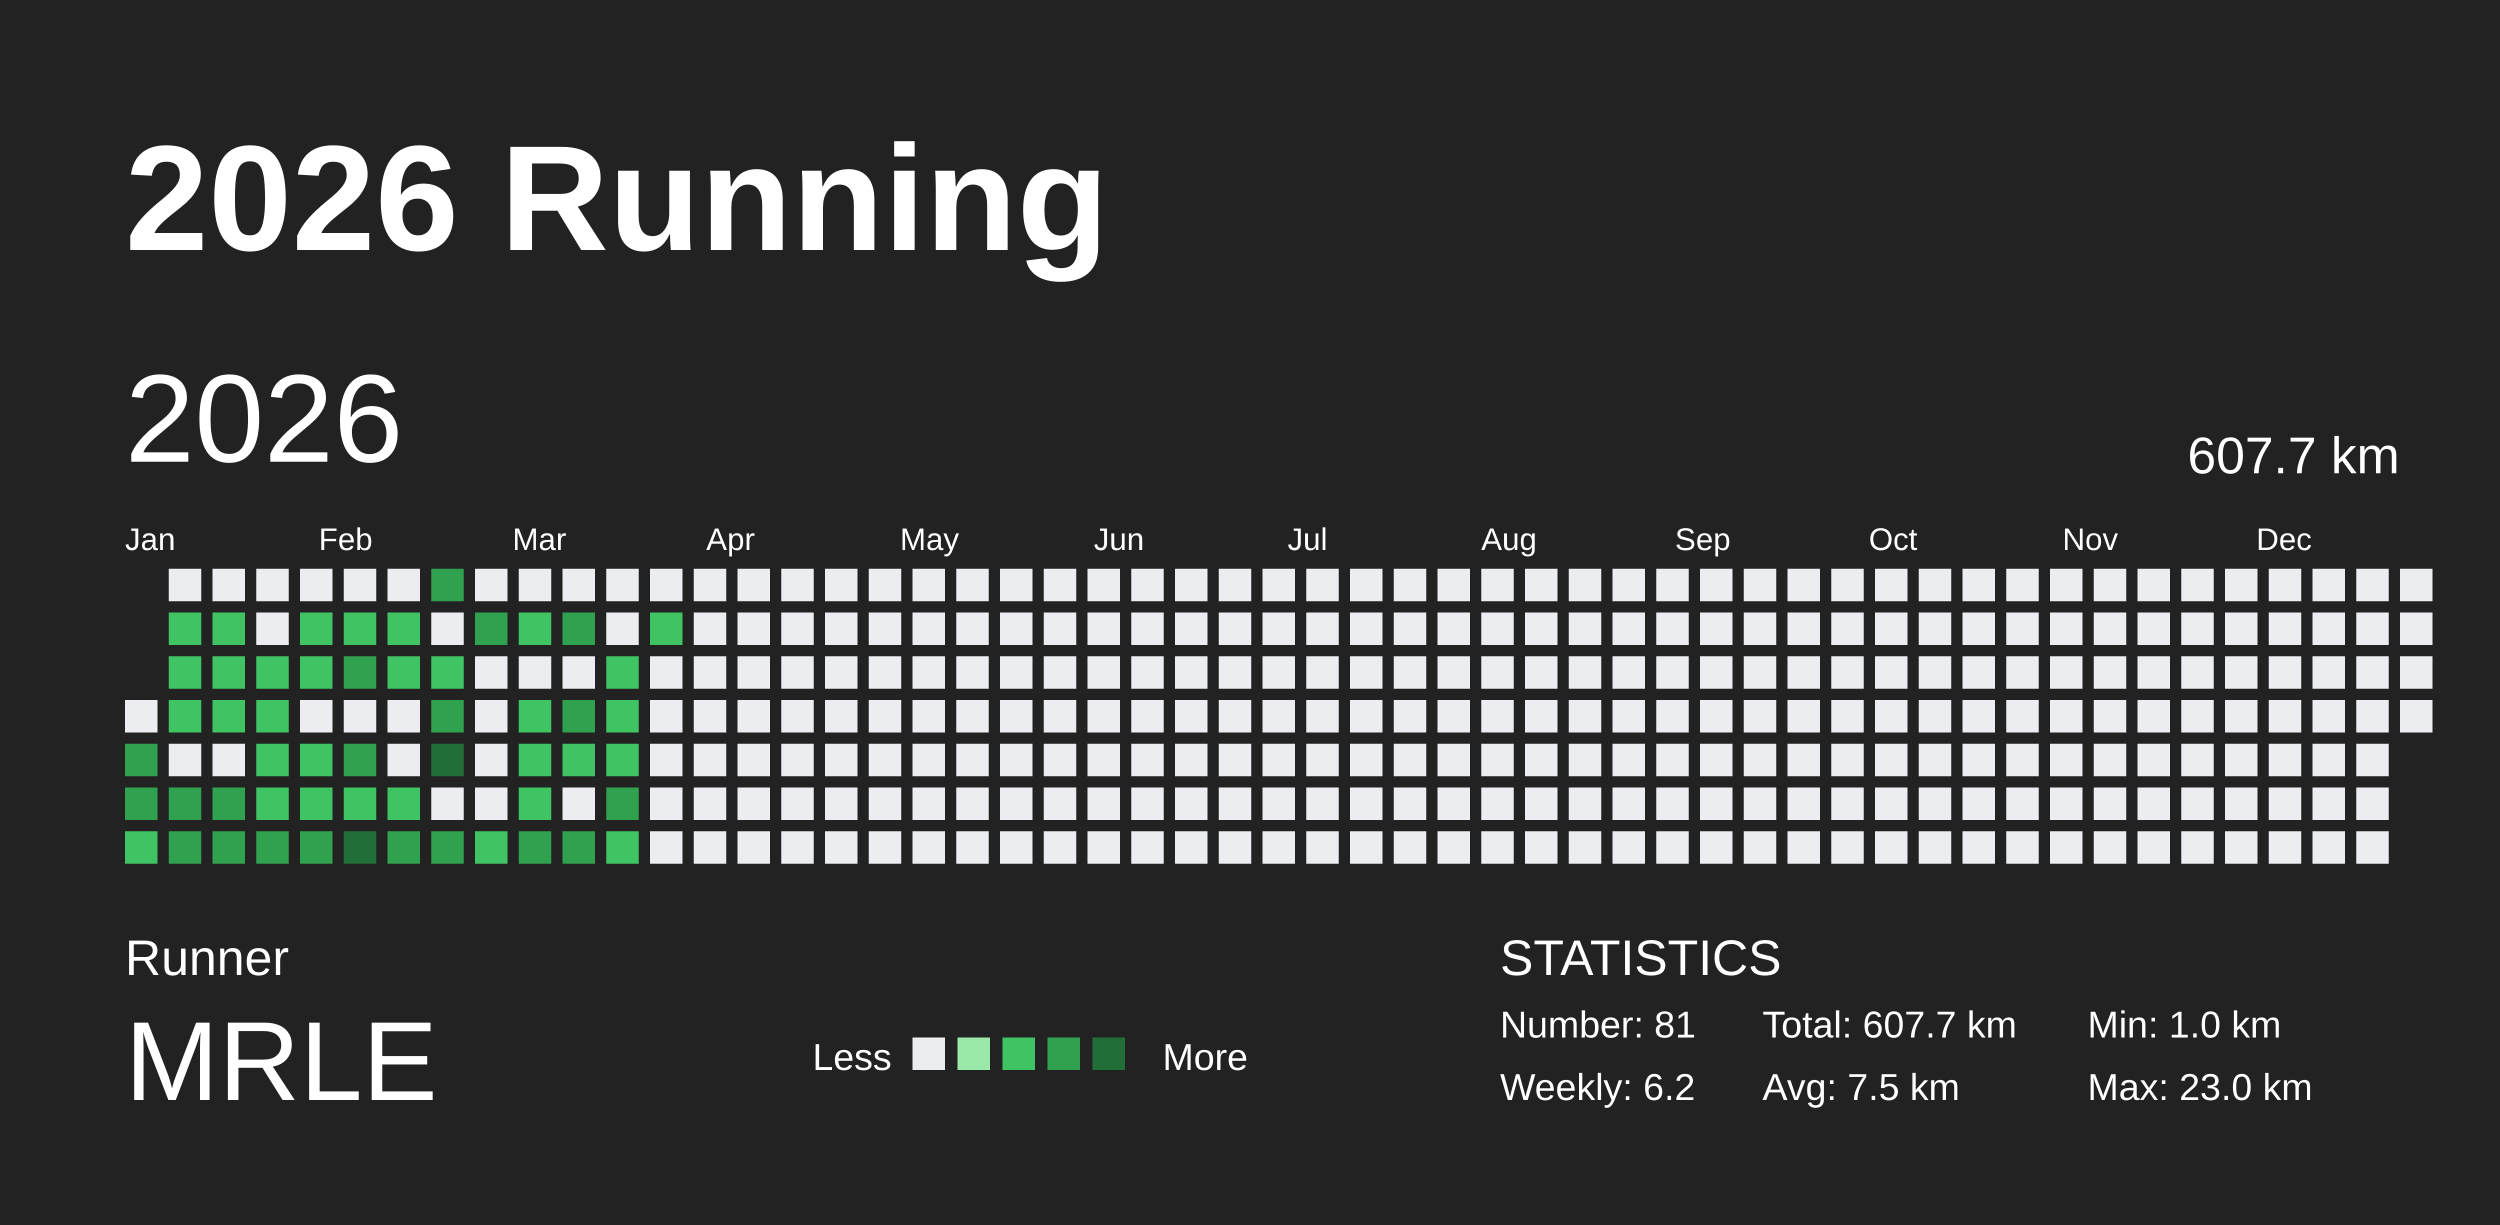
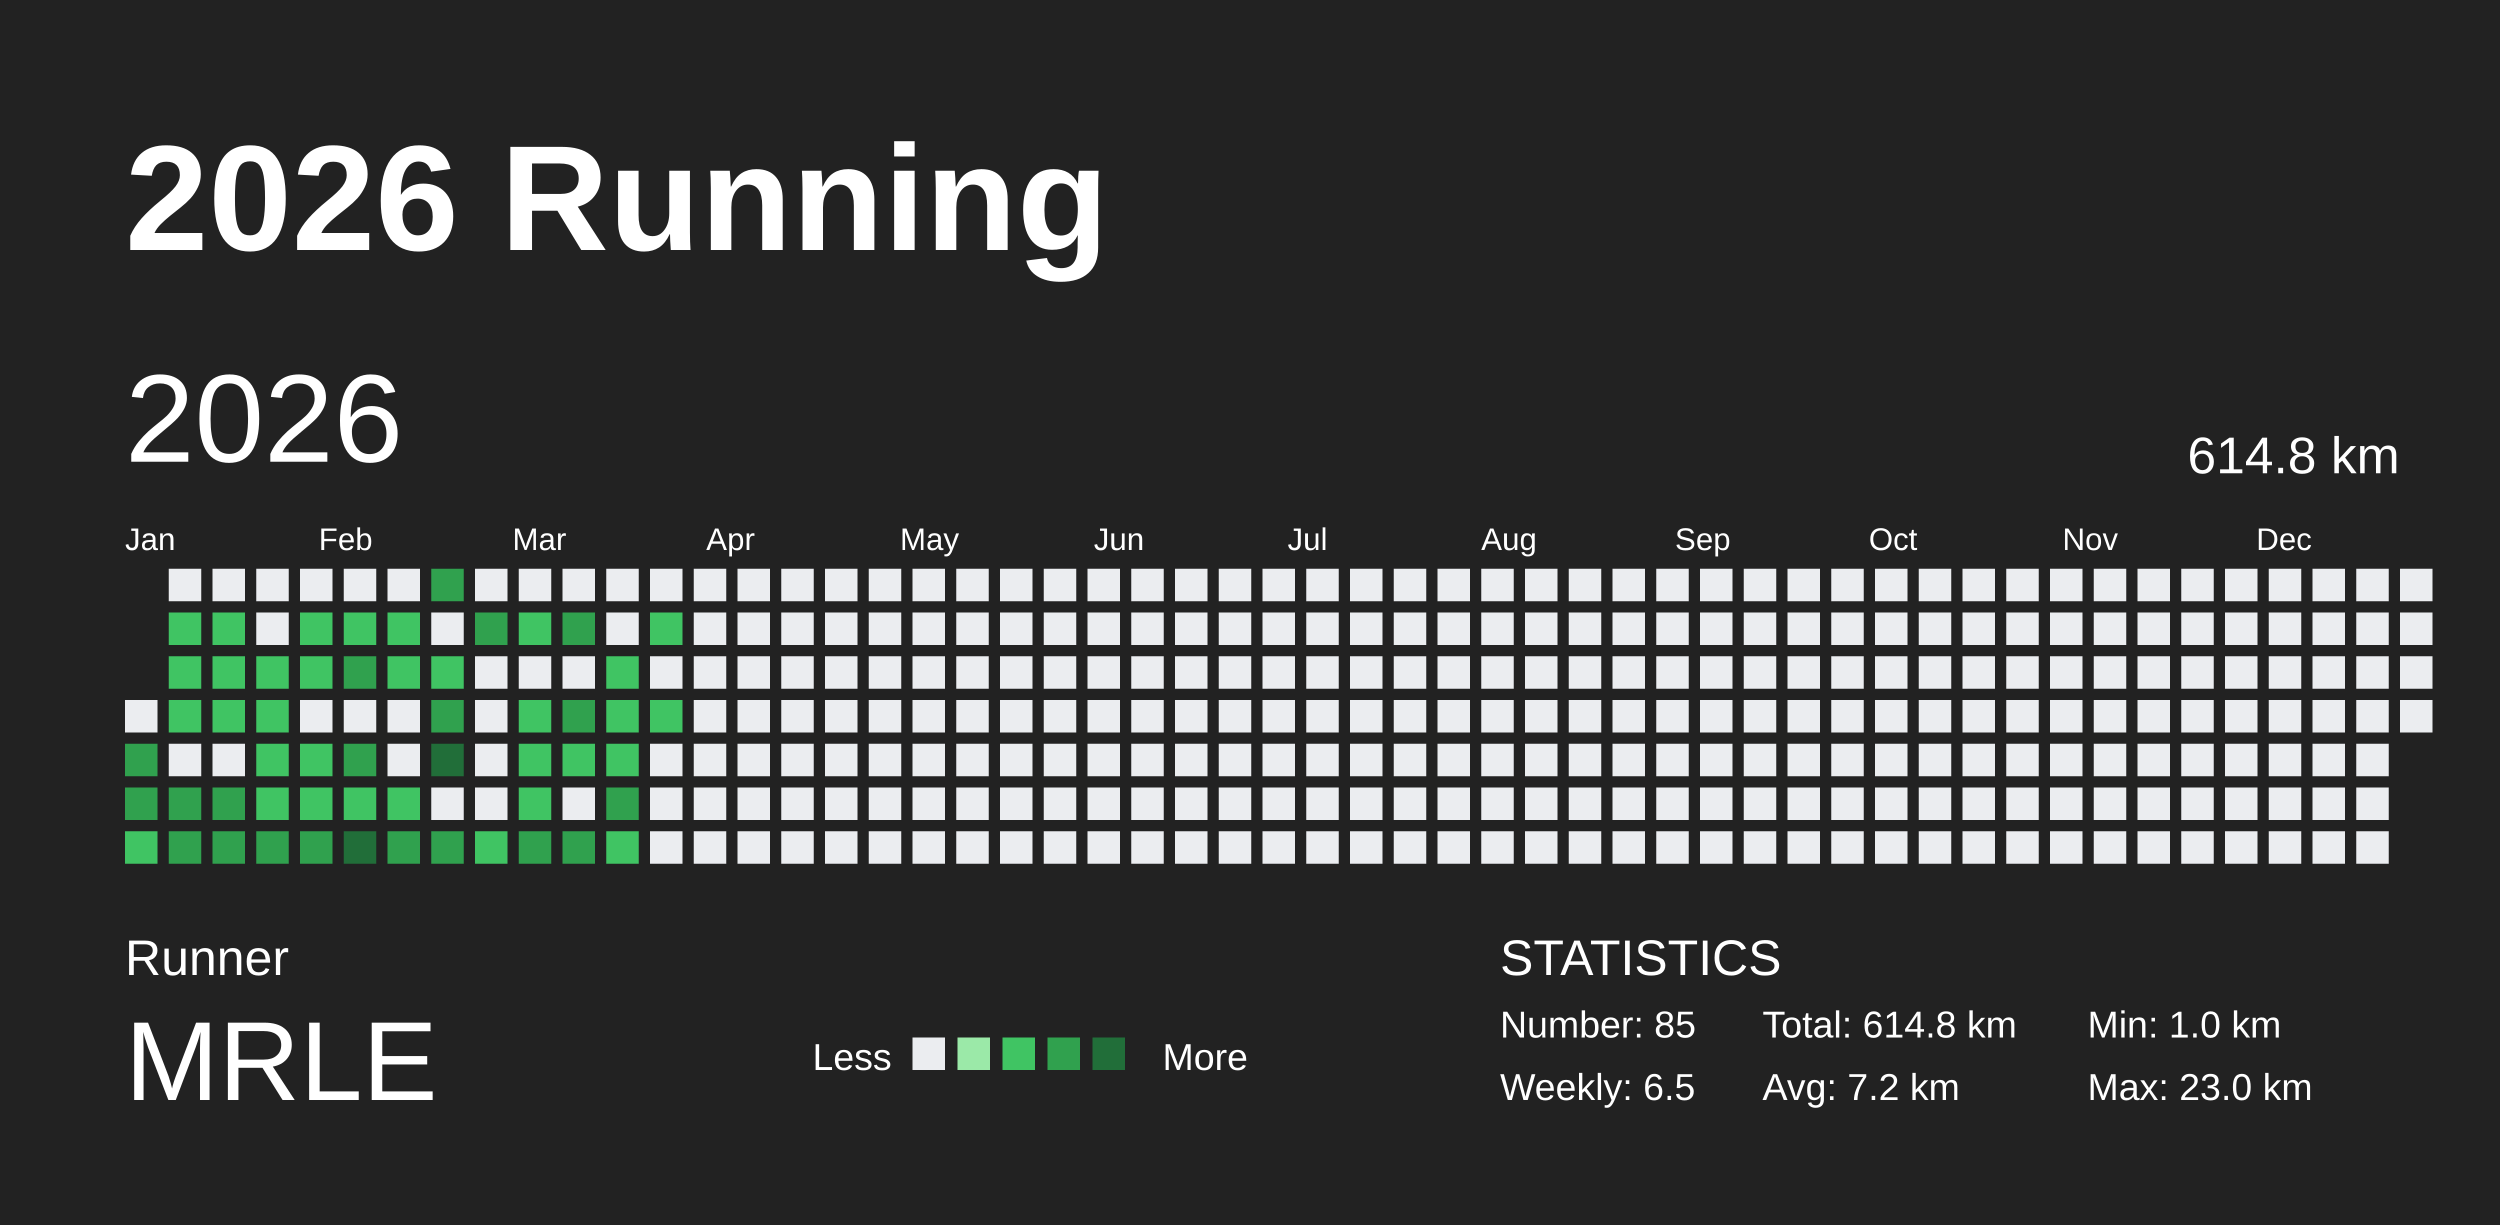
<svg xmlns="http://www.w3.org/2000/svg" baseProfile="full" height="98mm" version="1.1" viewBox="0,0,200,98" width="200mm">
  <defs />
  <rect fill="#222222" height="98" width="200" x="0" y="0" />
  <text fill="#FFFFFF" style="font-size:12px; font-family:Arial; font-weight:bold;" x="10" y="20">2026 Running</text>
  <text fill="#FFFFFF" style="font-size:4px; font-family:Arial" x="10" y="78">Runner</text>
  <text fill="#FFFFFF" style="font-size:9px; font-family:Arial" x="10" y="88">MRLE</text>
  <text fill="#FFFFFF" style="font-size:3px; font-family:Arial" x="65" y="85.6">Less</text>
  <rect fill="#ebedf0" height="2.6" width="2.6" x="73" y="83" />
  <rect fill="#9be9a8" height="2.6" width="2.6" x="76.6" y="83" />
  <rect fill="#40c463" height="2.6" width="2.6" x="80.2" y="83" />
  <rect fill="#30a14e" height="2.6" width="2.6" x="83.8" y="83" />
  <rect fill="#216e39" height="2.6" width="2.6" x="87.4" y="83" />
  <text fill="#FFFFFF" style="font-size:3px; font-family:Arial" x="93" y="85.6">More</text>
  <text fill="#FFFFFF" style="font-size:4px; font-family:Arial" x="120" y="78">STATISTICS</text>
-   <text fill="#FFFFFF" style="font-size:3px; font-family:Arial" x="120" y="83">Number: 81</text>
-   <text fill="#FFFFFF" style="font-size:3px; font-family:Arial" x="120" y="88">Weekly: 6.2</text>
-   <text fill="#FFFFFF" style="font-size:3px; font-family:Arial" x="141" y="83">Total: 607.7 km</text>
-   <text fill="#FFFFFF" style="font-size:3px; font-family:Arial" x="141" y="88">Avg: 7.5 km</text>
+   <text fill="#FFFFFF" style="font-size:3px; font-family:Arial" x="120" y="83">Number: 85</text>
+   <text fill="#FFFFFF" style="font-size:3px; font-family:Arial" x="120" y="88">Weekly: 6.5</text>
+   <text fill="#FFFFFF" style="font-size:3px; font-family:Arial" x="141" y="83">Total: 614.8 km</text>
+   <text fill="#FFFFFF" style="font-size:3px; font-family:Arial" x="141" y="88">Avg: 7.2 km</text>
  <text fill="#FFFFFF" style="font-size:3px; font-family:Arial" x="167" y="83">Min: 1.0 km</text>
  <text fill="#FFFFFF" style="font-size:3px; font-family:Arial" x="167" y="88">Max: 23.0 km</text>
  <text dominant-baseline="hanging" fill="#FFFFFF" style="font-size:10.0px; font-family:Arial;" x="10" y="30">2026</text>
-   <text dominant-baseline="hanging" fill="#FFFFFF" style="font-size:4.125px; font-family:Arial;" x="175" y="35">607.7 km</text>
+   <text dominant-baseline="hanging" fill="#FFFFFF" style="font-size:4.125px; font-family:Arial;" x="175" y="35">614.8 km</text>
  <text fill="#FFFFFF" style="font-size:2.5px; font-family:Arial" x="10.0" y="44">Jan</text>
  <text fill="#FFFFFF" style="font-size:2.5px; font-family:Arial" x="25.5" y="44">Feb</text>
  <text fill="#FFFFFF" style="font-size:2.5px; font-family:Arial" x="41.0" y="44">Mar</text>
  <text fill="#FFFFFF" style="font-size:2.5px; font-family:Arial" x="56.5" y="44">Apr</text>
  <text fill="#FFFFFF" style="font-size:2.5px; font-family:Arial" x="72.0" y="44">May</text>
  <text fill="#FFFFFF" style="font-size:2.5px; font-family:Arial" x="87.5" y="44">Jun</text>
  <text fill="#FFFFFF" style="font-size:2.5px; font-family:Arial" x="103.0" y="44">Jul</text>
  <text fill="#FFFFFF" style="font-size:2.5px; font-family:Arial" x="118.5" y="44">Aug</text>
  <text fill="#FFFFFF" style="font-size:2.5px; font-family:Arial" x="134.0" y="44">Sep</text>
  <text fill="#FFFFFF" style="font-size:2.5px; font-family:Arial" x="149.5" y="44">Oct</text>
  <text fill="#FFFFFF" style="font-size:2.5px; font-family:Arial" x="165.0" y="44">Nov</text>
  <text fill="#FFFFFF" style="font-size:2.5px; font-family:Arial" x="180.5" y="44">Dec</text>
  <rect fill="#ebedf0" height="2.6" width="2.6" x="10.0" y="56.0" />
  <rect fill="#30a14e" height="2.6" width="2.6" x="10.0" y="59.5" />
  <rect fill="#30a14e" height="2.6" width="2.6" x="10.0" y="63.0" />
  <rect fill="#40c463" height="2.6" width="2.6" x="10.0" y="66.5" />
  <rect fill="#ebedf0" height="2.6" width="2.6" x="13.5" y="45.5" />
  <rect fill="#40c463" height="2.6" width="2.6" x="13.5" y="49.0" />
  <rect fill="#40c463" height="2.6" width="2.6" x="13.5" y="52.5" />
  <rect fill="#40c463" height="2.6" width="2.6" x="13.5" y="56.0" />
  <rect fill="#ebedf0" height="2.6" width="2.6" x="13.5" y="59.5" />
  <rect fill="#30a14e" height="2.6" width="2.6" x="13.5" y="63.0" />
  <rect fill="#30a14e" height="2.6" width="2.6" x="13.5" y="66.5" />
  <rect fill="#ebedf0" height="2.6" width="2.6" x="17.0" y="45.5" />
  <rect fill="#40c463" height="2.6" width="2.6" x="17.0" y="49.0" />
  <rect fill="#40c463" height="2.6" width="2.6" x="17.0" y="52.5" />
  <rect fill="#40c463" height="2.6" width="2.6" x="17.0" y="56.0" />
  <rect fill="#ebedf0" height="2.6" width="2.6" x="17.0" y="59.5" />
  <rect fill="#30a14e" height="2.6" width="2.6" x="17.0" y="63.0" />
  <rect fill="#30a14e" height="2.6" width="2.6" x="17.0" y="66.5" />
  <rect fill="#ebedf0" height="2.6" width="2.6" x="20.5" y="45.5" />
  <rect fill="#ebedf0" height="2.6" width="2.6" x="20.5" y="49.0" />
  <rect fill="#40c463" height="2.6" width="2.6" x="20.5" y="52.5" />
  <rect fill="#40c463" height="2.6" width="2.6" x="20.5" y="56.0" />
  <rect fill="#40c463" height="2.6" width="2.6" x="20.5" y="59.5" />
  <rect fill="#40c463" height="2.6" width="2.6" x="20.5" y="63.0" />
  <rect fill="#30a14e" height="2.6" width="2.6" x="20.5" y="66.5" />
  <rect fill="#ebedf0" height="2.6" width="2.6" x="24.0" y="45.5" />
  <rect fill="#40c463" height="2.6" width="2.6" x="24.0" y="49.0" />
  <rect fill="#40c463" height="2.6" width="2.6" x="24.0" y="52.5" />
  <rect fill="#ebedf0" height="2.6" width="2.6" x="24.0" y="56.0" />
  <rect fill="#40c463" height="2.6" width="2.6" x="24.0" y="59.5" />
  <rect fill="#40c463" height="2.6" width="2.6" x="24.0" y="63.0" />
  <rect fill="#30a14e" height="2.6" width="2.6" x="24.0" y="66.5" />
  <rect fill="#ebedf0" height="2.6" width="2.6" x="27.5" y="45.5" />
  <rect fill="#40c463" height="2.6" width="2.6" x="27.5" y="49.0" />
  <rect fill="#30a14e" height="2.6" width="2.6" x="27.5" y="52.5" />
  <rect fill="#ebedf0" height="2.6" width="2.6" x="27.5" y="56.0" />
  <rect fill="#30a14e" height="2.6" width="2.6" x="27.5" y="59.5" />
  <rect fill="#40c463" height="2.6" width="2.6" x="27.5" y="63.0" />
  <rect fill="#216e39" height="2.6" width="2.6" x="27.5" y="66.5" />
  <rect fill="#ebedf0" height="2.6" width="2.6" x="31.0" y="45.5" />
  <rect fill="#40c463" height="2.6" width="2.6" x="31.0" y="49.0" />
  <rect fill="#40c463" height="2.6" width="2.6" x="31.0" y="52.5" />
  <rect fill="#ebedf0" height="2.6" width="2.6" x="31.0" y="56.0" />
  <rect fill="#ebedf0" height="2.6" width="2.6" x="31.0" y="59.5" />
  <rect fill="#40c463" height="2.6" width="2.6" x="31.0" y="63.0" />
  <rect fill="#30a14e" height="2.6" width="2.6" x="31.0" y="66.5" />
  <rect fill="#30a14e" height="2.6" width="2.6" x="34.5" y="45.5" />
  <rect fill="#ebedf0" height="2.6" width="2.6" x="34.5" y="49.0" />
  <rect fill="#40c463" height="2.6" width="2.6" x="34.5" y="52.5" />
  <rect fill="#30a14e" height="2.6" width="2.6" x="34.5" y="56.0" />
  <rect fill="#216e39" height="2.6" width="2.6" x="34.5" y="59.5" />
  <rect fill="#ebedf0" height="2.6" width="2.6" x="34.5" y="63.0" />
  <rect fill="#30a14e" height="2.6" width="2.6" x="34.5" y="66.5" />
  <rect fill="#ebedf0" height="2.6" width="2.6" x="38.0" y="45.5" />
  <rect fill="#30a14e" height="2.6" width="2.6" x="38.0" y="49.0" />
  <rect fill="#ebedf0" height="2.6" width="2.6" x="38.0" y="52.5" />
  <rect fill="#ebedf0" height="2.6" width="2.6" x="38.0" y="56.0" />
  <rect fill="#ebedf0" height="2.6" width="2.6" x="38.0" y="59.5" />
  <rect fill="#ebedf0" height="2.6" width="2.6" x="38.0" y="63.0" />
  <rect fill="#40c463" height="2.6" width="2.6" x="38.0" y="66.5" />
  <rect fill="#ebedf0" height="2.6" width="2.6" x="41.5" y="45.5" />
  <rect fill="#40c463" height="2.6" width="2.6" x="41.5" y="49.0" />
  <rect fill="#ebedf0" height="2.6" width="2.6" x="41.5" y="52.5" />
  <rect fill="#40c463" height="2.6" width="2.6" x="41.5" y="56.0" />
  <rect fill="#40c463" height="2.6" width="2.6" x="41.5" y="59.5" />
  <rect fill="#40c463" height="2.6" width="2.6" x="41.5" y="63.0" />
  <rect fill="#30a14e" height="2.6" width="2.6" x="41.5" y="66.5" />
  <rect fill="#ebedf0" height="2.6" width="2.6" x="45.0" y="45.5" />
  <rect fill="#30a14e" height="2.6" width="2.6" x="45.0" y="49.0" />
  <rect fill="#ebedf0" height="2.6" width="2.6" x="45.0" y="52.5" />
  <rect fill="#30a14e" height="2.6" width="2.6" x="45.0" y="56.0" />
  <rect fill="#40c463" height="2.6" width="2.6" x="45.0" y="59.5" />
  <rect fill="#ebedf0" height="2.6" width="2.6" x="45.0" y="63.0" />
  <rect fill="#30a14e" height="2.6" width="2.6" x="45.0" y="66.5" />
  <rect fill="#ebedf0" height="2.6" width="2.6" x="48.5" y="45.5" />
  <rect fill="#ebedf0" height="2.6" width="2.6" x="48.5" y="49.0" />
  <rect fill="#40c463" height="2.6" width="2.6" x="48.5" y="52.5" />
  <rect fill="#40c463" height="2.6" width="2.6" x="48.5" y="56.0" />
  <rect fill="#40c463" height="2.6" width="2.6" x="48.5" y="59.5" />
  <rect fill="#30a14e" height="2.6" width="2.6" x="48.5" y="63.0" />
  <rect fill="#40c463" height="2.6" width="2.6" x="48.5" y="66.5" />
  <rect fill="#ebedf0" height="2.6" width="2.6" x="52.0" y="45.5" />
  <rect fill="#40c463" height="2.6" width="2.6" x="52.0" y="49.0" />
  <rect fill="#ebedf0" height="2.6" width="2.6" x="52.0" y="52.5" />
-   <rect fill="#ebedf0" height="2.6" width="2.6" x="52.0" y="56.0" />
+   <rect fill="#40c463" height="2.6" width="2.6" x="52.0" y="56.0" />
  <rect fill="#ebedf0" height="2.6" width="2.6" x="52.0" y="59.5" />
  <rect fill="#ebedf0" height="2.6" width="2.6" x="52.0" y="63.0" />
  <rect fill="#ebedf0" height="2.6" width="2.6" x="52.0" y="66.5" />
  <rect fill="#ebedf0" height="2.6" width="2.6" x="55.5" y="45.5" />
  <rect fill="#ebedf0" height="2.6" width="2.6" x="55.5" y="49.0" />
  <rect fill="#ebedf0" height="2.6" width="2.6" x="55.5" y="52.5" />
  <rect fill="#ebedf0" height="2.6" width="2.6" x="55.5" y="56.0" />
  <rect fill="#ebedf0" height="2.6" width="2.6" x="55.5" y="59.5" />
  <rect fill="#ebedf0" height="2.6" width="2.6" x="55.5" y="63.0" />
  <rect fill="#ebedf0" height="2.6" width="2.6" x="55.5" y="66.5" />
  <rect fill="#ebedf0" height="2.6" width="2.6" x="59.0" y="45.5" />
  <rect fill="#ebedf0" height="2.6" width="2.6" x="59.0" y="49.0" />
  <rect fill="#ebedf0" height="2.6" width="2.6" x="59.0" y="52.5" />
  <rect fill="#ebedf0" height="2.6" width="2.6" x="59.0" y="56.0" />
  <rect fill="#ebedf0" height="2.6" width="2.6" x="59.0" y="59.5" />
  <rect fill="#ebedf0" height="2.6" width="2.6" x="59.0" y="63.0" />
  <rect fill="#ebedf0" height="2.6" width="2.6" x="59.0" y="66.5" />
  <rect fill="#ebedf0" height="2.6" width="2.6" x="62.5" y="45.5" />
  <rect fill="#ebedf0" height="2.6" width="2.6" x="62.5" y="49.0" />
  <rect fill="#ebedf0" height="2.6" width="2.6" x="62.5" y="52.5" />
  <rect fill="#ebedf0" height="2.6" width="2.6" x="62.5" y="56.0" />
  <rect fill="#ebedf0" height="2.6" width="2.6" x="62.5" y="59.5" />
  <rect fill="#ebedf0" height="2.6" width="2.6" x="62.5" y="63.0" />
  <rect fill="#ebedf0" height="2.6" width="2.6" x="62.5" y="66.5" />
  <rect fill="#ebedf0" height="2.6" width="2.6" x="66.0" y="45.5" />
  <rect fill="#ebedf0" height="2.6" width="2.6" x="66.0" y="49.0" />
  <rect fill="#ebedf0" height="2.6" width="2.6" x="66.0" y="52.5" />
  <rect fill="#ebedf0" height="2.6" width="2.6" x="66.0" y="56.0" />
  <rect fill="#ebedf0" height="2.6" width="2.6" x="66.0" y="59.5" />
  <rect fill="#ebedf0" height="2.6" width="2.6" x="66.0" y="63.0" />
  <rect fill="#ebedf0" height="2.6" width="2.6" x="66.0" y="66.5" />
  <rect fill="#ebedf0" height="2.6" width="2.6" x="69.5" y="45.5" />
  <rect fill="#ebedf0" height="2.6" width="2.6" x="69.5" y="49.0" />
  <rect fill="#ebedf0" height="2.6" width="2.6" x="69.5" y="52.5" />
  <rect fill="#ebedf0" height="2.6" width="2.6" x="69.5" y="56.0" />
  <rect fill="#ebedf0" height="2.6" width="2.6" x="69.5" y="59.5" />
  <rect fill="#ebedf0" height="2.6" width="2.6" x="69.5" y="63.0" />
  <rect fill="#ebedf0" height="2.6" width="2.6" x="69.5" y="66.5" />
  <rect fill="#ebedf0" height="2.6" width="2.6" x="73.0" y="45.5" />
  <rect fill="#ebedf0" height="2.6" width="2.6" x="73.0" y="49.0" />
  <rect fill="#ebedf0" height="2.6" width="2.6" x="73.0" y="52.5" />
  <rect fill="#ebedf0" height="2.6" width="2.6" x="73.0" y="56.0" />
  <rect fill="#ebedf0" height="2.6" width="2.6" x="73.0" y="59.5" />
  <rect fill="#ebedf0" height="2.6" width="2.6" x="73.0" y="63.0" />
  <rect fill="#ebedf0" height="2.6" width="2.6" x="73.0" y="66.5" />
  <rect fill="#ebedf0" height="2.6" width="2.6" x="76.5" y="45.5" />
  <rect fill="#ebedf0" height="2.6" width="2.6" x="76.5" y="49.0" />
  <rect fill="#ebedf0" height="2.6" width="2.6" x="76.5" y="52.5" />
  <rect fill="#ebedf0" height="2.6" width="2.6" x="76.5" y="56.0" />
  <rect fill="#ebedf0" height="2.6" width="2.6" x="76.5" y="59.5" />
  <rect fill="#ebedf0" height="2.6" width="2.6" x="76.5" y="63.0" />
  <rect fill="#ebedf0" height="2.6" width="2.6" x="76.5" y="66.5" />
  <rect fill="#ebedf0" height="2.6" width="2.6" x="80.0" y="45.5" />
  <rect fill="#ebedf0" height="2.6" width="2.6" x="80.0" y="49.0" />
  <rect fill="#ebedf0" height="2.6" width="2.6" x="80.0" y="52.5" />
  <rect fill="#ebedf0" height="2.6" width="2.6" x="80.0" y="56.0" />
  <rect fill="#ebedf0" height="2.6" width="2.6" x="80.0" y="59.5" />
  <rect fill="#ebedf0" height="2.6" width="2.6" x="80.0" y="63.0" />
  <rect fill="#ebedf0" height="2.6" width="2.6" x="80.0" y="66.5" />
  <rect fill="#ebedf0" height="2.6" width="2.6" x="83.5" y="45.5" />
  <rect fill="#ebedf0" height="2.6" width="2.6" x="83.5" y="49.0" />
  <rect fill="#ebedf0" height="2.6" width="2.6" x="83.5" y="52.5" />
  <rect fill="#ebedf0" height="2.6" width="2.6" x="83.5" y="56.0" />
  <rect fill="#ebedf0" height="2.6" width="2.6" x="83.5" y="59.5" />
  <rect fill="#ebedf0" height="2.6" width="2.6" x="83.5" y="63.0" />
  <rect fill="#ebedf0" height="2.6" width="2.6" x="83.5" y="66.5" />
  <rect fill="#ebedf0" height="2.6" width="2.6" x="87.0" y="45.5" />
  <rect fill="#ebedf0" height="2.6" width="2.6" x="87.0" y="49.0" />
  <rect fill="#ebedf0" height="2.6" width="2.6" x="87.0" y="52.5" />
  <rect fill="#ebedf0" height="2.6" width="2.6" x="87.0" y="56.0" />
  <rect fill="#ebedf0" height="2.6" width="2.6" x="87.0" y="59.5" />
  <rect fill="#ebedf0" height="2.6" width="2.6" x="87.0" y="63.0" />
  <rect fill="#ebedf0" height="2.6" width="2.6" x="87.0" y="66.5" />
  <rect fill="#ebedf0" height="2.6" width="2.6" x="90.5" y="45.5" />
  <rect fill="#ebedf0" height="2.6" width="2.6" x="90.5" y="49.0" />
  <rect fill="#ebedf0" height="2.6" width="2.6" x="90.5" y="52.5" />
  <rect fill="#ebedf0" height="2.6" width="2.6" x="90.5" y="56.0" />
  <rect fill="#ebedf0" height="2.6" width="2.6" x="90.5" y="59.5" />
  <rect fill="#ebedf0" height="2.6" width="2.6" x="90.5" y="63.0" />
  <rect fill="#ebedf0" height="2.6" width="2.6" x="90.5" y="66.5" />
  <rect fill="#ebedf0" height="2.6" width="2.6" x="94.0" y="45.5" />
  <rect fill="#ebedf0" height="2.6" width="2.6" x="94.0" y="49.0" />
  <rect fill="#ebedf0" height="2.6" width="2.6" x="94.0" y="52.5" />
  <rect fill="#ebedf0" height="2.6" width="2.6" x="94.0" y="56.0" />
  <rect fill="#ebedf0" height="2.6" width="2.6" x="94.0" y="59.5" />
  <rect fill="#ebedf0" height="2.6" width="2.6" x="94.0" y="63.0" />
  <rect fill="#ebedf0" height="2.6" width="2.6" x="94.0" y="66.5" />
  <rect fill="#ebedf0" height="2.6" width="2.6" x="97.5" y="45.5" />
  <rect fill="#ebedf0" height="2.6" width="2.6" x="97.5" y="49.0" />
  <rect fill="#ebedf0" height="2.6" width="2.6" x="97.5" y="52.5" />
  <rect fill="#ebedf0" height="2.6" width="2.6" x="97.5" y="56.0" />
  <rect fill="#ebedf0" height="2.6" width="2.6" x="97.5" y="59.5" />
  <rect fill="#ebedf0" height="2.6" width="2.6" x="97.5" y="63.0" />
  <rect fill="#ebedf0" height="2.6" width="2.6" x="97.5" y="66.5" />
  <rect fill="#ebedf0" height="2.6" width="2.6" x="101.0" y="45.5" />
  <rect fill="#ebedf0" height="2.6" width="2.6" x="101.0" y="49.0" />
  <rect fill="#ebedf0" height="2.6" width="2.6" x="101.0" y="52.5" />
  <rect fill="#ebedf0" height="2.6" width="2.6" x="101.0" y="56.0" />
  <rect fill="#ebedf0" height="2.6" width="2.6" x="101.0" y="59.5" />
  <rect fill="#ebedf0" height="2.6" width="2.6" x="101.0" y="63.0" />
  <rect fill="#ebedf0" height="2.6" width="2.6" x="101.0" y="66.5" />
  <rect fill="#ebedf0" height="2.6" width="2.6" x="104.5" y="45.5" />
  <rect fill="#ebedf0" height="2.6" width="2.6" x="104.5" y="49.0" />
  <rect fill="#ebedf0" height="2.6" width="2.6" x="104.5" y="52.5" />
  <rect fill="#ebedf0" height="2.6" width="2.6" x="104.5" y="56.0" />
  <rect fill="#ebedf0" height="2.6" width="2.6" x="104.5" y="59.5" />
  <rect fill="#ebedf0" height="2.6" width="2.6" x="104.5" y="63.0" />
  <rect fill="#ebedf0" height="2.6" width="2.6" x="104.5" y="66.5" />
  <rect fill="#ebedf0" height="2.6" width="2.6" x="108.0" y="45.5" />
  <rect fill="#ebedf0" height="2.6" width="2.6" x="108.0" y="49.0" />
  <rect fill="#ebedf0" height="2.6" width="2.6" x="108.0" y="52.5" />
  <rect fill="#ebedf0" height="2.6" width="2.6" x="108.0" y="56.0" />
  <rect fill="#ebedf0" height="2.6" width="2.6" x="108.0" y="59.5" />
  <rect fill="#ebedf0" height="2.6" width="2.6" x="108.0" y="63.0" />
  <rect fill="#ebedf0" height="2.6" width="2.6" x="108.0" y="66.5" />
  <rect fill="#ebedf0" height="2.6" width="2.6" x="111.5" y="45.5" />
  <rect fill="#ebedf0" height="2.6" width="2.6" x="111.5" y="49.0" />
  <rect fill="#ebedf0" height="2.6" width="2.6" x="111.5" y="52.5" />
  <rect fill="#ebedf0" height="2.6" width="2.6" x="111.5" y="56.0" />
  <rect fill="#ebedf0" height="2.6" width="2.6" x="111.5" y="59.5" />
  <rect fill="#ebedf0" height="2.6" width="2.6" x="111.5" y="63.0" />
  <rect fill="#ebedf0" height="2.6" width="2.6" x="111.5" y="66.5" />
  <rect fill="#ebedf0" height="2.6" width="2.6" x="115.0" y="45.5" />
  <rect fill="#ebedf0" height="2.6" width="2.6" x="115.0" y="49.0" />
  <rect fill="#ebedf0" height="2.6" width="2.6" x="115.0" y="52.5" />
  <rect fill="#ebedf0" height="2.6" width="2.6" x="115.0" y="56.0" />
  <rect fill="#ebedf0" height="2.6" width="2.6" x="115.0" y="59.5" />
  <rect fill="#ebedf0" height="2.6" width="2.6" x="115.0" y="63.0" />
  <rect fill="#ebedf0" height="2.6" width="2.6" x="115.0" y="66.5" />
  <rect fill="#ebedf0" height="2.6" width="2.6" x="118.5" y="45.5" />
  <rect fill="#ebedf0" height="2.6" width="2.6" x="118.5" y="49.0" />
  <rect fill="#ebedf0" height="2.6" width="2.6" x="118.5" y="52.5" />
  <rect fill="#ebedf0" height="2.6" width="2.6" x="118.5" y="56.0" />
  <rect fill="#ebedf0" height="2.6" width="2.6" x="118.5" y="59.5" />
  <rect fill="#ebedf0" height="2.6" width="2.6" x="118.5" y="63.0" />
  <rect fill="#ebedf0" height="2.6" width="2.6" x="118.5" y="66.5" />
  <rect fill="#ebedf0" height="2.6" width="2.6" x="122.0" y="45.5" />
  <rect fill="#ebedf0" height="2.6" width="2.6" x="122.0" y="49.0" />
  <rect fill="#ebedf0" height="2.6" width="2.6" x="122.0" y="52.5" />
  <rect fill="#ebedf0" height="2.6" width="2.6" x="122.0" y="56.0" />
  <rect fill="#ebedf0" height="2.6" width="2.6" x="122.0" y="59.5" />
  <rect fill="#ebedf0" height="2.6" width="2.6" x="122.0" y="63.0" />
  <rect fill="#ebedf0" height="2.6" width="2.6" x="122.0" y="66.5" />
  <rect fill="#ebedf0" height="2.6" width="2.6" x="125.5" y="45.5" />
  <rect fill="#ebedf0" height="2.6" width="2.6" x="125.5" y="49.0" />
  <rect fill="#ebedf0" height="2.6" width="2.6" x="125.5" y="52.5" />
  <rect fill="#ebedf0" height="2.6" width="2.6" x="125.5" y="56.0" />
  <rect fill="#ebedf0" height="2.6" width="2.6" x="125.5" y="59.5" />
  <rect fill="#ebedf0" height="2.6" width="2.6" x="125.5" y="63.0" />
  <rect fill="#ebedf0" height="2.6" width="2.6" x="125.5" y="66.5" />
  <rect fill="#ebedf0" height="2.6" width="2.6" x="129.0" y="45.5" />
  <rect fill="#ebedf0" height="2.6" width="2.6" x="129.0" y="49.0" />
  <rect fill="#ebedf0" height="2.6" width="2.6" x="129.0" y="52.5" />
  <rect fill="#ebedf0" height="2.6" width="2.6" x="129.0" y="56.0" />
  <rect fill="#ebedf0" height="2.6" width="2.6" x="129.0" y="59.5" />
  <rect fill="#ebedf0" height="2.6" width="2.6" x="129.0" y="63.0" />
  <rect fill="#ebedf0" height="2.6" width="2.6" x="129.0" y="66.5" />
  <rect fill="#ebedf0" height="2.6" width="2.6" x="132.5" y="45.5" />
  <rect fill="#ebedf0" height="2.6" width="2.6" x="132.5" y="49.0" />
  <rect fill="#ebedf0" height="2.6" width="2.6" x="132.5" y="52.5" />
  <rect fill="#ebedf0" height="2.6" width="2.6" x="132.5" y="56.0" />
  <rect fill="#ebedf0" height="2.6" width="2.6" x="132.5" y="59.5" />
  <rect fill="#ebedf0" height="2.6" width="2.6" x="132.5" y="63.0" />
  <rect fill="#ebedf0" height="2.6" width="2.6" x="132.5" y="66.5" />
  <rect fill="#ebedf0" height="2.6" width="2.6" x="136.0" y="45.5" />
  <rect fill="#ebedf0" height="2.6" width="2.6" x="136.0" y="49.0" />
  <rect fill="#ebedf0" height="2.6" width="2.6" x="136.0" y="52.5" />
  <rect fill="#ebedf0" height="2.6" width="2.6" x="136.0" y="56.0" />
  <rect fill="#ebedf0" height="2.6" width="2.6" x="136.0" y="59.5" />
  <rect fill="#ebedf0" height="2.6" width="2.6" x="136.0" y="63.0" />
  <rect fill="#ebedf0" height="2.6" width="2.6" x="136.0" y="66.5" />
  <rect fill="#ebedf0" height="2.6" width="2.6" x="139.5" y="45.5" />
  <rect fill="#ebedf0" height="2.6" width="2.6" x="139.5" y="49.0" />
  <rect fill="#ebedf0" height="2.6" width="2.6" x="139.5" y="52.5" />
  <rect fill="#ebedf0" height="2.6" width="2.6" x="139.5" y="56.0" />
  <rect fill="#ebedf0" height="2.6" width="2.6" x="139.5" y="59.5" />
  <rect fill="#ebedf0" height="2.6" width="2.6" x="139.5" y="63.0" />
  <rect fill="#ebedf0" height="2.6" width="2.6" x="139.5" y="66.5" />
  <rect fill="#ebedf0" height="2.6" width="2.6" x="143.0" y="45.5" />
  <rect fill="#ebedf0" height="2.6" width="2.6" x="143.0" y="49.0" />
  <rect fill="#ebedf0" height="2.6" width="2.6" x="143.0" y="52.5" />
  <rect fill="#ebedf0" height="2.6" width="2.6" x="143.0" y="56.0" />
  <rect fill="#ebedf0" height="2.6" width="2.6" x="143.0" y="59.5" />
  <rect fill="#ebedf0" height="2.6" width="2.6" x="143.0" y="63.0" />
  <rect fill="#ebedf0" height="2.6" width="2.6" x="143.0" y="66.5" />
  <rect fill="#ebedf0" height="2.6" width="2.6" x="146.5" y="45.5" />
  <rect fill="#ebedf0" height="2.6" width="2.6" x="146.5" y="49.0" />
  <rect fill="#ebedf0" height="2.6" width="2.6" x="146.5" y="52.5" />
  <rect fill="#ebedf0" height="2.6" width="2.6" x="146.5" y="56.0" />
  <rect fill="#ebedf0" height="2.6" width="2.6" x="146.5" y="59.5" />
  <rect fill="#ebedf0" height="2.6" width="2.6" x="146.5" y="63.0" />
  <rect fill="#ebedf0" height="2.6" width="2.6" x="146.5" y="66.5" />
  <rect fill="#ebedf0" height="2.6" width="2.6" x="150.0" y="45.5" />
  <rect fill="#ebedf0" height="2.6" width="2.6" x="150.0" y="49.0" />
  <rect fill="#ebedf0" height="2.6" width="2.6" x="150.0" y="52.5" />
  <rect fill="#ebedf0" height="2.6" width="2.6" x="150.0" y="56.0" />
  <rect fill="#ebedf0" height="2.6" width="2.6" x="150.0" y="59.5" />
  <rect fill="#ebedf0" height="2.6" width="2.6" x="150.0" y="63.0" />
  <rect fill="#ebedf0" height="2.6" width="2.6" x="150.0" y="66.5" />
  <rect fill="#ebedf0" height="2.6" width="2.6" x="153.5" y="45.5" />
  <rect fill="#ebedf0" height="2.6" width="2.6" x="153.5" y="49.0" />
  <rect fill="#ebedf0" height="2.6" width="2.6" x="153.5" y="52.5" />
  <rect fill="#ebedf0" height="2.6" width="2.6" x="153.5" y="56.0" />
  <rect fill="#ebedf0" height="2.6" width="2.6" x="153.5" y="59.5" />
  <rect fill="#ebedf0" height="2.6" width="2.6" x="153.5" y="63.0" />
  <rect fill="#ebedf0" height="2.6" width="2.6" x="153.5" y="66.5" />
  <rect fill="#ebedf0" height="2.6" width="2.6" x="157.0" y="45.5" />
  <rect fill="#ebedf0" height="2.6" width="2.6" x="157.0" y="49.0" />
  <rect fill="#ebedf0" height="2.6" width="2.6" x="157.0" y="52.5" />
  <rect fill="#ebedf0" height="2.6" width="2.6" x="157.0" y="56.0" />
  <rect fill="#ebedf0" height="2.6" width="2.6" x="157.0" y="59.5" />
  <rect fill="#ebedf0" height="2.6" width="2.6" x="157.0" y="63.0" />
  <rect fill="#ebedf0" height="2.6" width="2.6" x="157.0" y="66.5" />
  <rect fill="#ebedf0" height="2.6" width="2.6" x="160.5" y="45.5" />
  <rect fill="#ebedf0" height="2.6" width="2.6" x="160.5" y="49.0" />
  <rect fill="#ebedf0" height="2.6" width="2.6" x="160.5" y="52.5" />
  <rect fill="#ebedf0" height="2.6" width="2.6" x="160.5" y="56.0" />
  <rect fill="#ebedf0" height="2.6" width="2.6" x="160.5" y="59.5" />
  <rect fill="#ebedf0" height="2.6" width="2.6" x="160.5" y="63.0" />
  <rect fill="#ebedf0" height="2.6" width="2.6" x="160.5" y="66.5" />
  <rect fill="#ebedf0" height="2.6" width="2.6" x="164.0" y="45.5" />
  <rect fill="#ebedf0" height="2.6" width="2.6" x="164.0" y="49.0" />
  <rect fill="#ebedf0" height="2.6" width="2.6" x="164.0" y="52.5" />
  <rect fill="#ebedf0" height="2.6" width="2.6" x="164.0" y="56.0" />
  <rect fill="#ebedf0" height="2.6" width="2.6" x="164.0" y="59.5" />
  <rect fill="#ebedf0" height="2.6" width="2.6" x="164.0" y="63.0" />
  <rect fill="#ebedf0" height="2.6" width="2.6" x="164.0" y="66.5" />
  <rect fill="#ebedf0" height="2.6" width="2.6" x="167.5" y="45.5" />
  <rect fill="#ebedf0" height="2.6" width="2.6" x="167.5" y="49.0" />
  <rect fill="#ebedf0" height="2.6" width="2.6" x="167.5" y="52.5" />
  <rect fill="#ebedf0" height="2.6" width="2.6" x="167.5" y="56.0" />
  <rect fill="#ebedf0" height="2.6" width="2.6" x="167.5" y="59.5" />
  <rect fill="#ebedf0" height="2.6" width="2.6" x="167.5" y="63.0" />
  <rect fill="#ebedf0" height="2.6" width="2.6" x="167.5" y="66.5" />
  <rect fill="#ebedf0" height="2.6" width="2.6" x="171.0" y="45.5" />
  <rect fill="#ebedf0" height="2.6" width="2.6" x="171.0" y="49.0" />
  <rect fill="#ebedf0" height="2.6" width="2.6" x="171.0" y="52.5" />
  <rect fill="#ebedf0" height="2.6" width="2.6" x="171.0" y="56.0" />
  <rect fill="#ebedf0" height="2.6" width="2.6" x="171.0" y="59.5" />
  <rect fill="#ebedf0" height="2.6" width="2.6" x="171.0" y="63.0" />
  <rect fill="#ebedf0" height="2.6" width="2.6" x="171.0" y="66.5" />
  <rect fill="#ebedf0" height="2.6" width="2.6" x="174.5" y="45.5" />
  <rect fill="#ebedf0" height="2.6" width="2.6" x="174.5" y="49.0" />
  <rect fill="#ebedf0" height="2.6" width="2.6" x="174.5" y="52.5" />
  <rect fill="#ebedf0" height="2.6" width="2.6" x="174.5" y="56.0" />
  <rect fill="#ebedf0" height="2.6" width="2.6" x="174.5" y="59.5" />
  <rect fill="#ebedf0" height="2.6" width="2.6" x="174.5" y="63.0" />
  <rect fill="#ebedf0" height="2.6" width="2.6" x="174.5" y="66.5" />
  <rect fill="#ebedf0" height="2.6" width="2.6" x="178.0" y="45.5" />
  <rect fill="#ebedf0" height="2.6" width="2.6" x="178.0" y="49.0" />
  <rect fill="#ebedf0" height="2.6" width="2.6" x="178.0" y="52.5" />
  <rect fill="#ebedf0" height="2.6" width="2.6" x="178.0" y="56.0" />
  <rect fill="#ebedf0" height="2.6" width="2.6" x="178.0" y="59.5" />
  <rect fill="#ebedf0" height="2.6" width="2.6" x="178.0" y="63.0" />
  <rect fill="#ebedf0" height="2.6" width="2.6" x="178.0" y="66.5" />
  <rect fill="#ebedf0" height="2.6" width="2.6" x="181.5" y="45.5" />
  <rect fill="#ebedf0" height="2.6" width="2.6" x="181.5" y="49.0" />
  <rect fill="#ebedf0" height="2.6" width="2.6" x="181.5" y="52.5" />
  <rect fill="#ebedf0" height="2.6" width="2.6" x="181.5" y="56.0" />
  <rect fill="#ebedf0" height="2.6" width="2.6" x="181.5" y="59.5" />
  <rect fill="#ebedf0" height="2.6" width="2.6" x="181.5" y="63.0" />
  <rect fill="#ebedf0" height="2.6" width="2.6" x="181.5" y="66.5" />
  <rect fill="#ebedf0" height="2.6" width="2.6" x="185.0" y="45.5" />
  <rect fill="#ebedf0" height="2.6" width="2.6" x="185.0" y="49.0" />
  <rect fill="#ebedf0" height="2.6" width="2.6" x="185.0" y="52.5" />
  <rect fill="#ebedf0" height="2.6" width="2.6" x="185.0" y="56.0" />
  <rect fill="#ebedf0" height="2.6" width="2.6" x="185.0" y="59.5" />
  <rect fill="#ebedf0" height="2.6" width="2.6" x="185.0" y="63.0" />
  <rect fill="#ebedf0" height="2.6" width="2.6" x="185.0" y="66.5" />
  <rect fill="#ebedf0" height="2.6" width="2.6" x="188.5" y="45.5" />
  <rect fill="#ebedf0" height="2.6" width="2.6" x="188.5" y="49.0" />
  <rect fill="#ebedf0" height="2.6" width="2.6" x="188.5" y="52.5" />
  <rect fill="#ebedf0" height="2.6" width="2.6" x="188.5" y="56.0" />
  <rect fill="#ebedf0" height="2.6" width="2.6" x="188.5" y="59.5" />
  <rect fill="#ebedf0" height="2.6" width="2.6" x="188.5" y="63.0" />
  <rect fill="#ebedf0" height="2.6" width="2.6" x="188.5" y="66.5" />
  <rect fill="#ebedf0" height="2.6" width="2.6" x="192.0" y="45.5" />
  <rect fill="#ebedf0" height="2.6" width="2.6" x="192.0" y="49.0" />
  <rect fill="#ebedf0" height="2.6" width="2.6" x="192.0" y="52.5" />
  <rect fill="#ebedf0" height="2.6" width="2.6" x="192.0" y="56.0" />
</svg>
